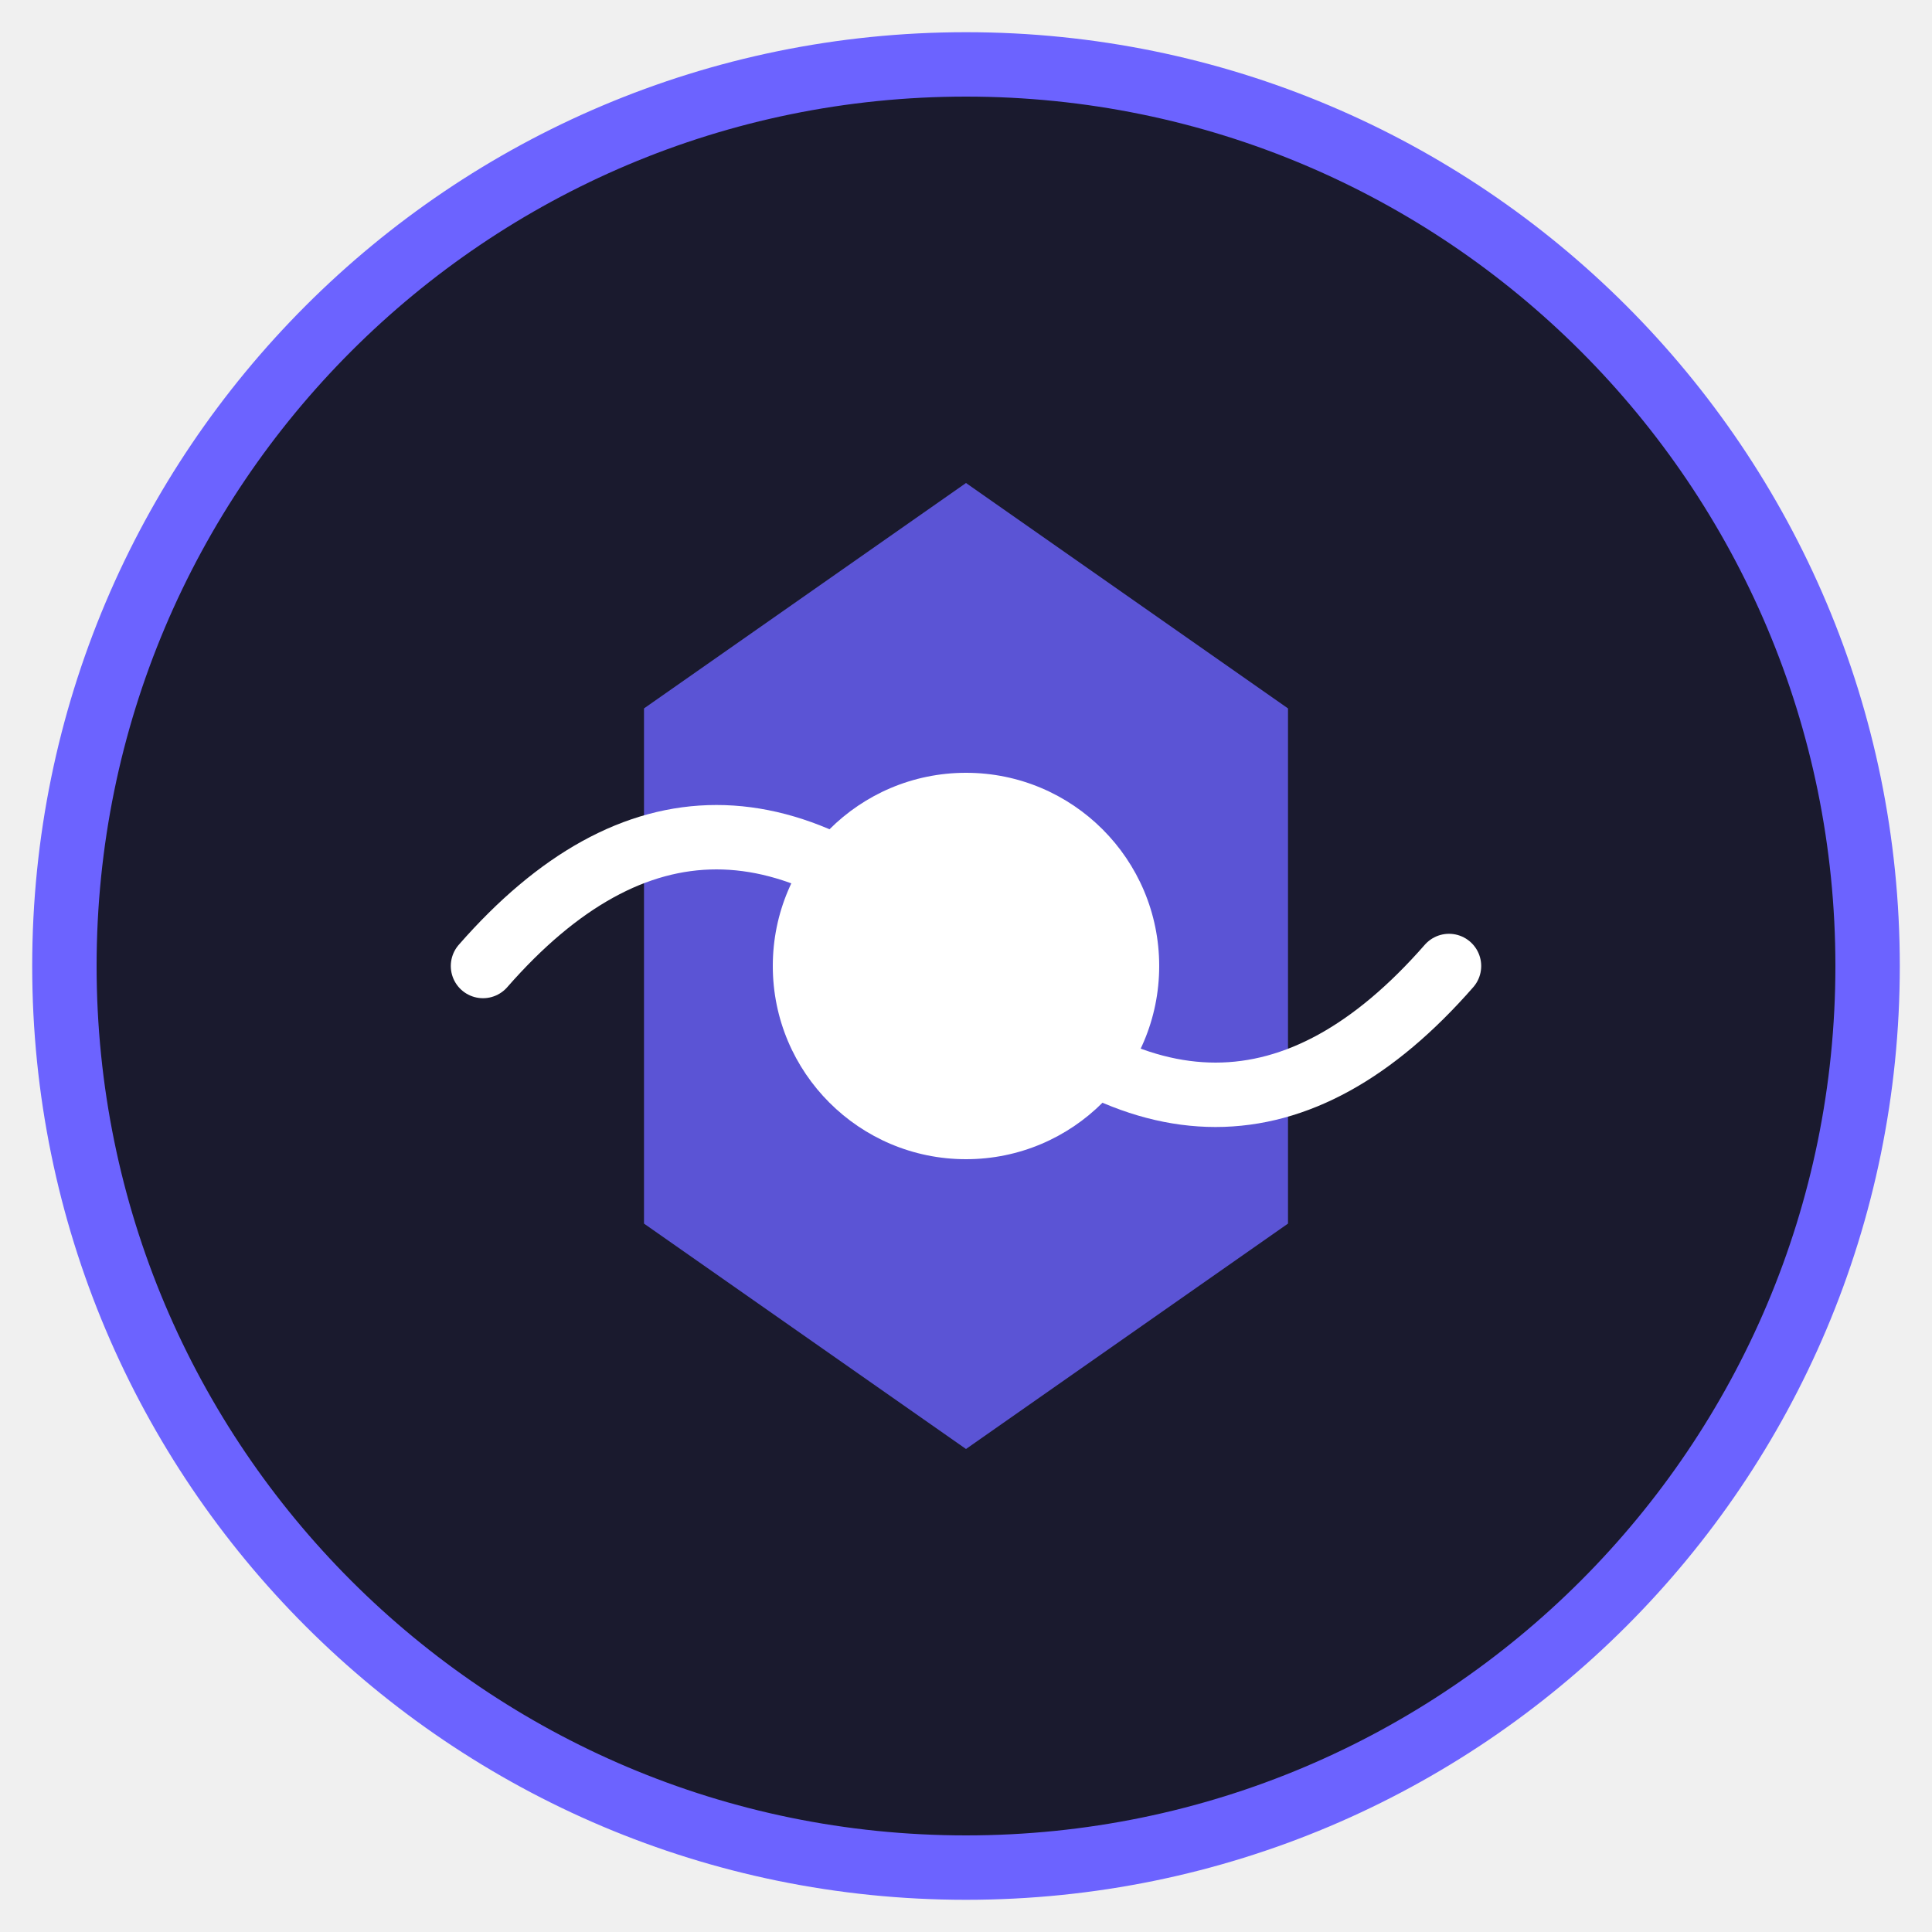
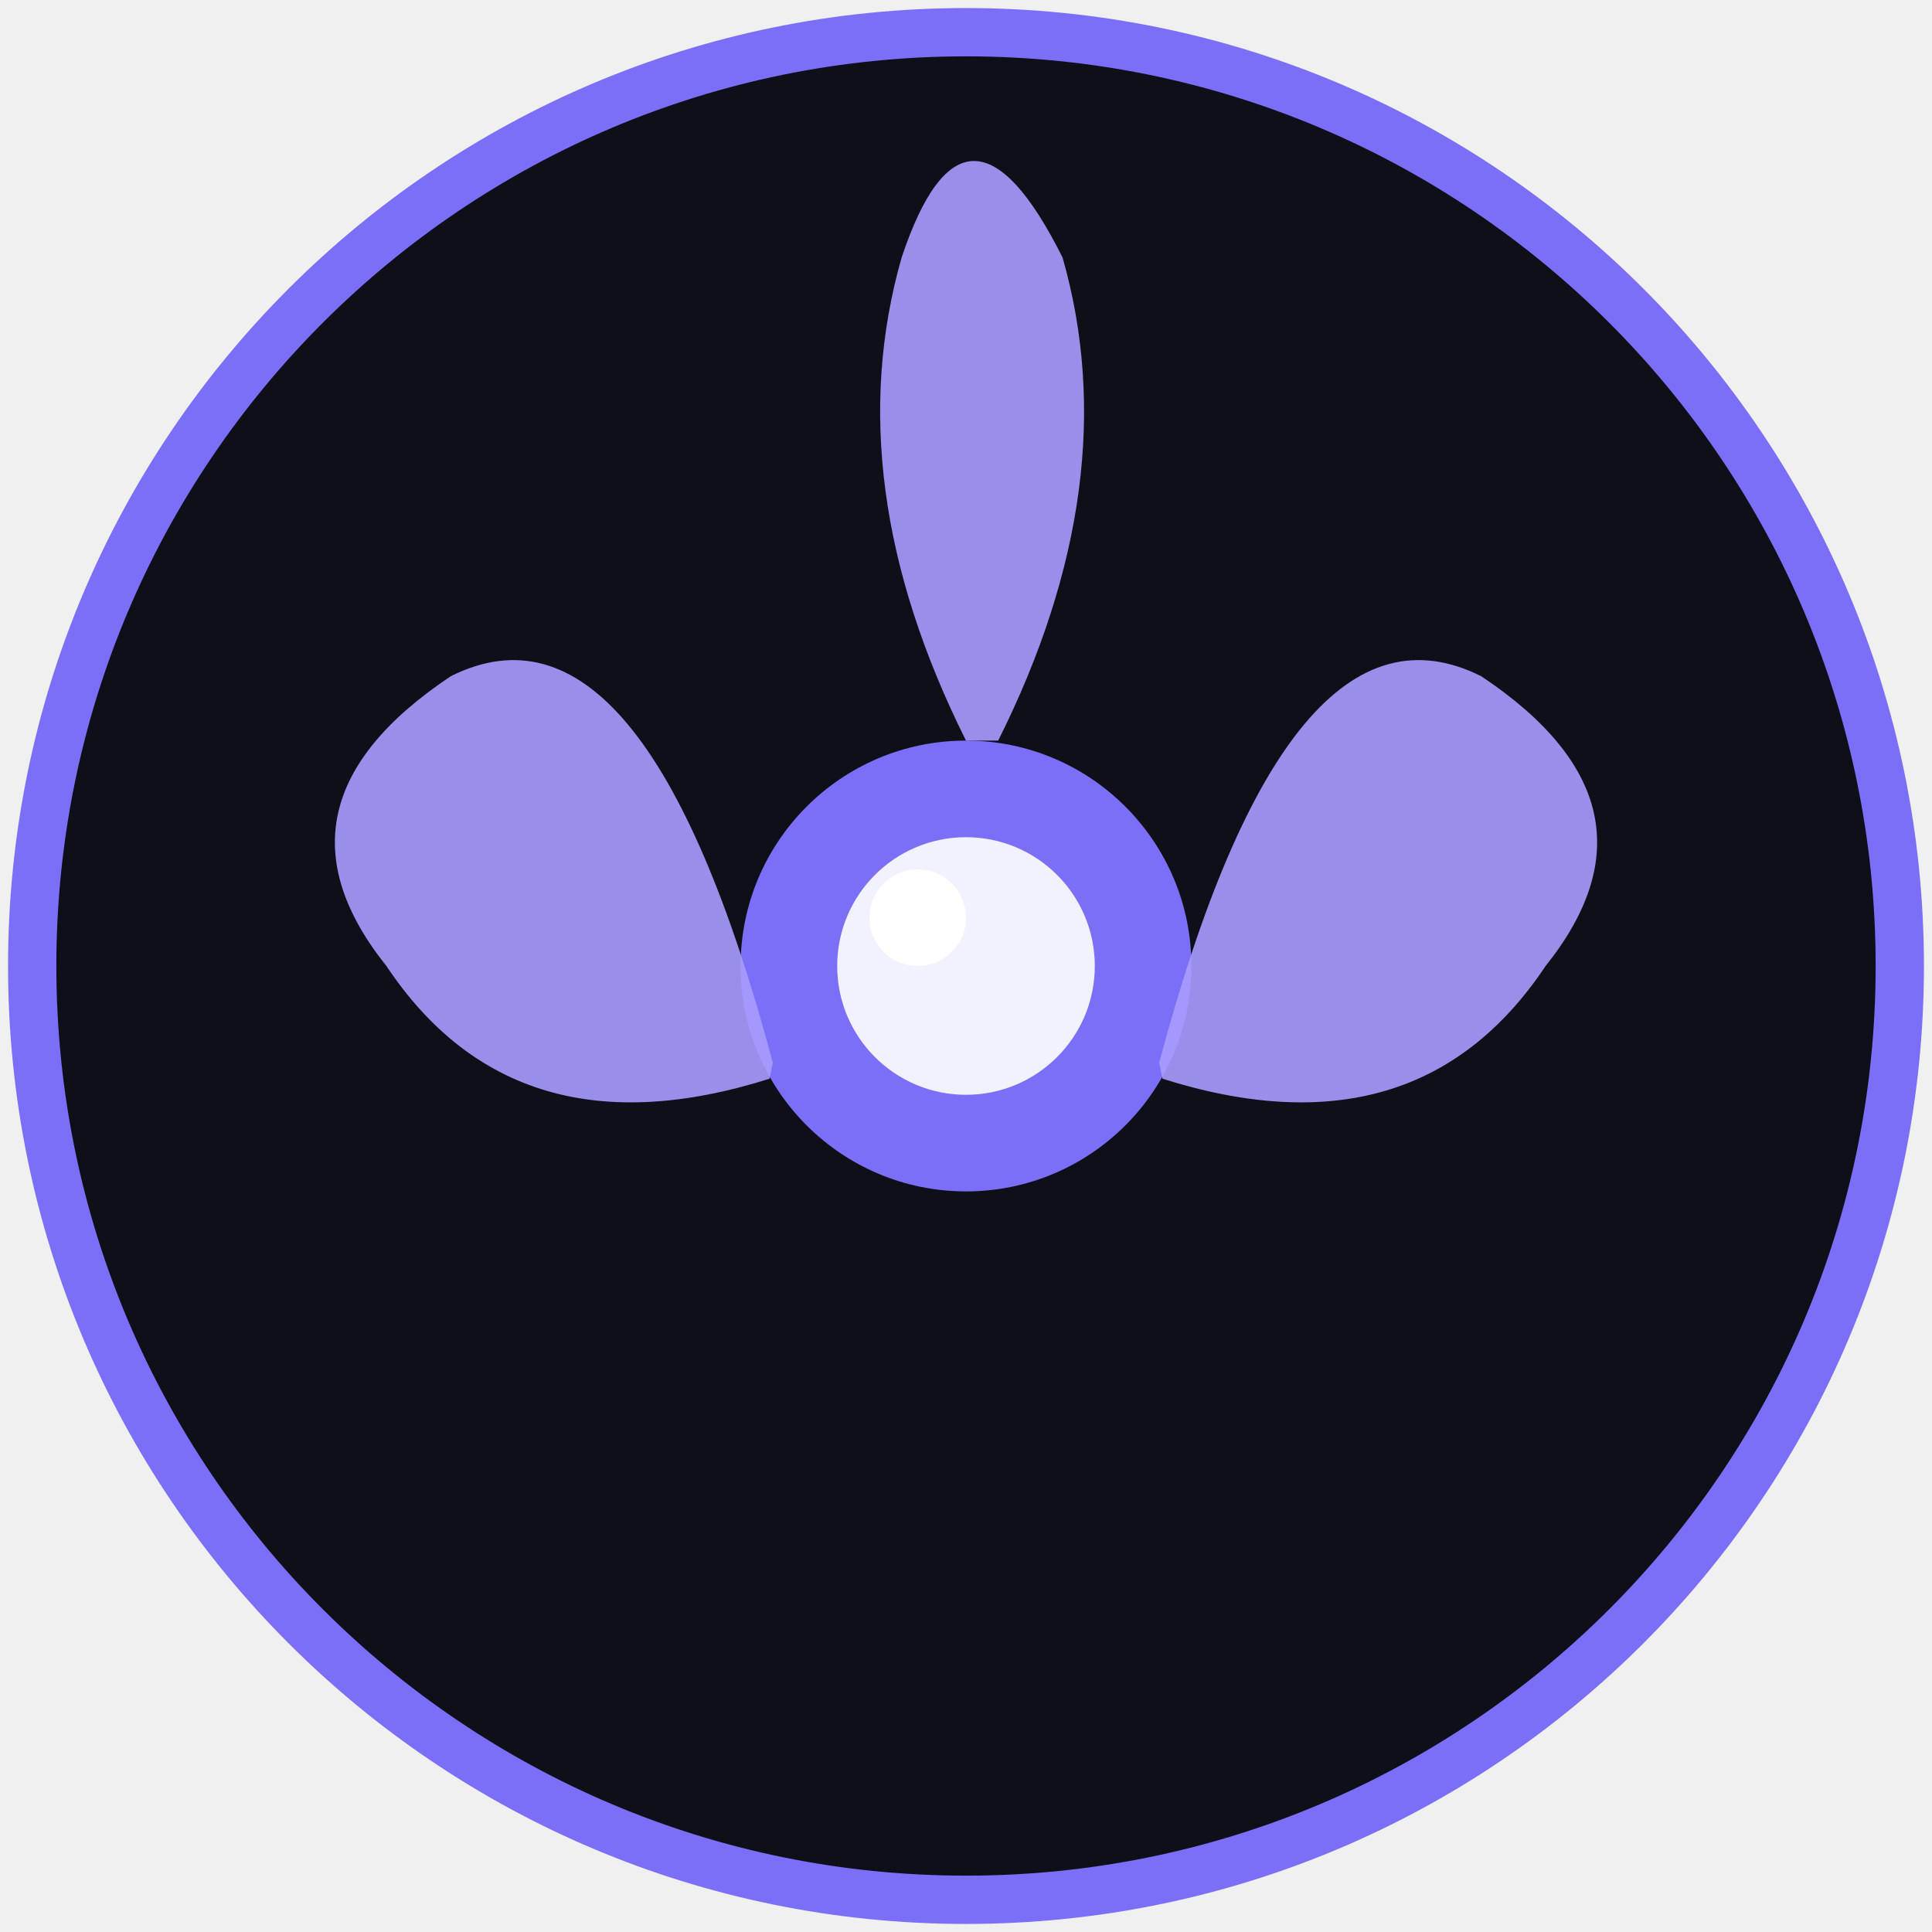
- <svg xmlns="http://www.w3.org/2000/svg" viewBox="0 0 60 60" fill="none">
-   <circle cx="30" cy="30" r="28" fill="#1a1a2e" stroke="#6c63ff" stroke-width="2" />
-   <path d="M20 22 L30 15 L40 22 L40 38 L30 45 L20 38 Z" fill="#6c63ff" opacity="0.8" />
-   <circle cx="30" cy="30" r="6" fill="#ffffff" />
-   <path d="M15 30 Q22 22 30 30 Q38 38 45 30" stroke="#ffffff" stroke-width="2" fill="none" stroke-linecap="round" />
+ <svg xmlns="http://www.w3.org/2000/svg" viewBox="0 0 60 60">
+   <circle cx="30" cy="30" r="29" fill="#0f0f1a" stroke="#7c6ff7" stroke-width="1.5" />
+   <g transform="translate(30,30)">
+     <circle cx="0" cy="0" r="7" fill="#7c6ff7" />
+     <path d="M0,-7 Q-4,-15 -2,-22 Q0,-28 3,-22 Q5,-15 1,-7" fill="#a89cff" opacity="0.9" />
+     <path d="M-6.1,3.5 Q-14,6 -18,0 Q-22,-5 -16,-9 Q-10,-12 -6,3" fill="#a89cff" opacity="0.9" />
+     <path d="M6.1,3.5 Q14,6 18,0 Q22,-5 16,-9 Q10,-12 6,3" fill="#a89cff" opacity="0.9" />
+     <circle cx="0" cy="0" r="4" fill="#ffffff" opacity="0.9" />
+     <circle cx="-1.5" cy="-1.5" r="1.5" fill="#ffffff" />
+   </g>
</svg>
